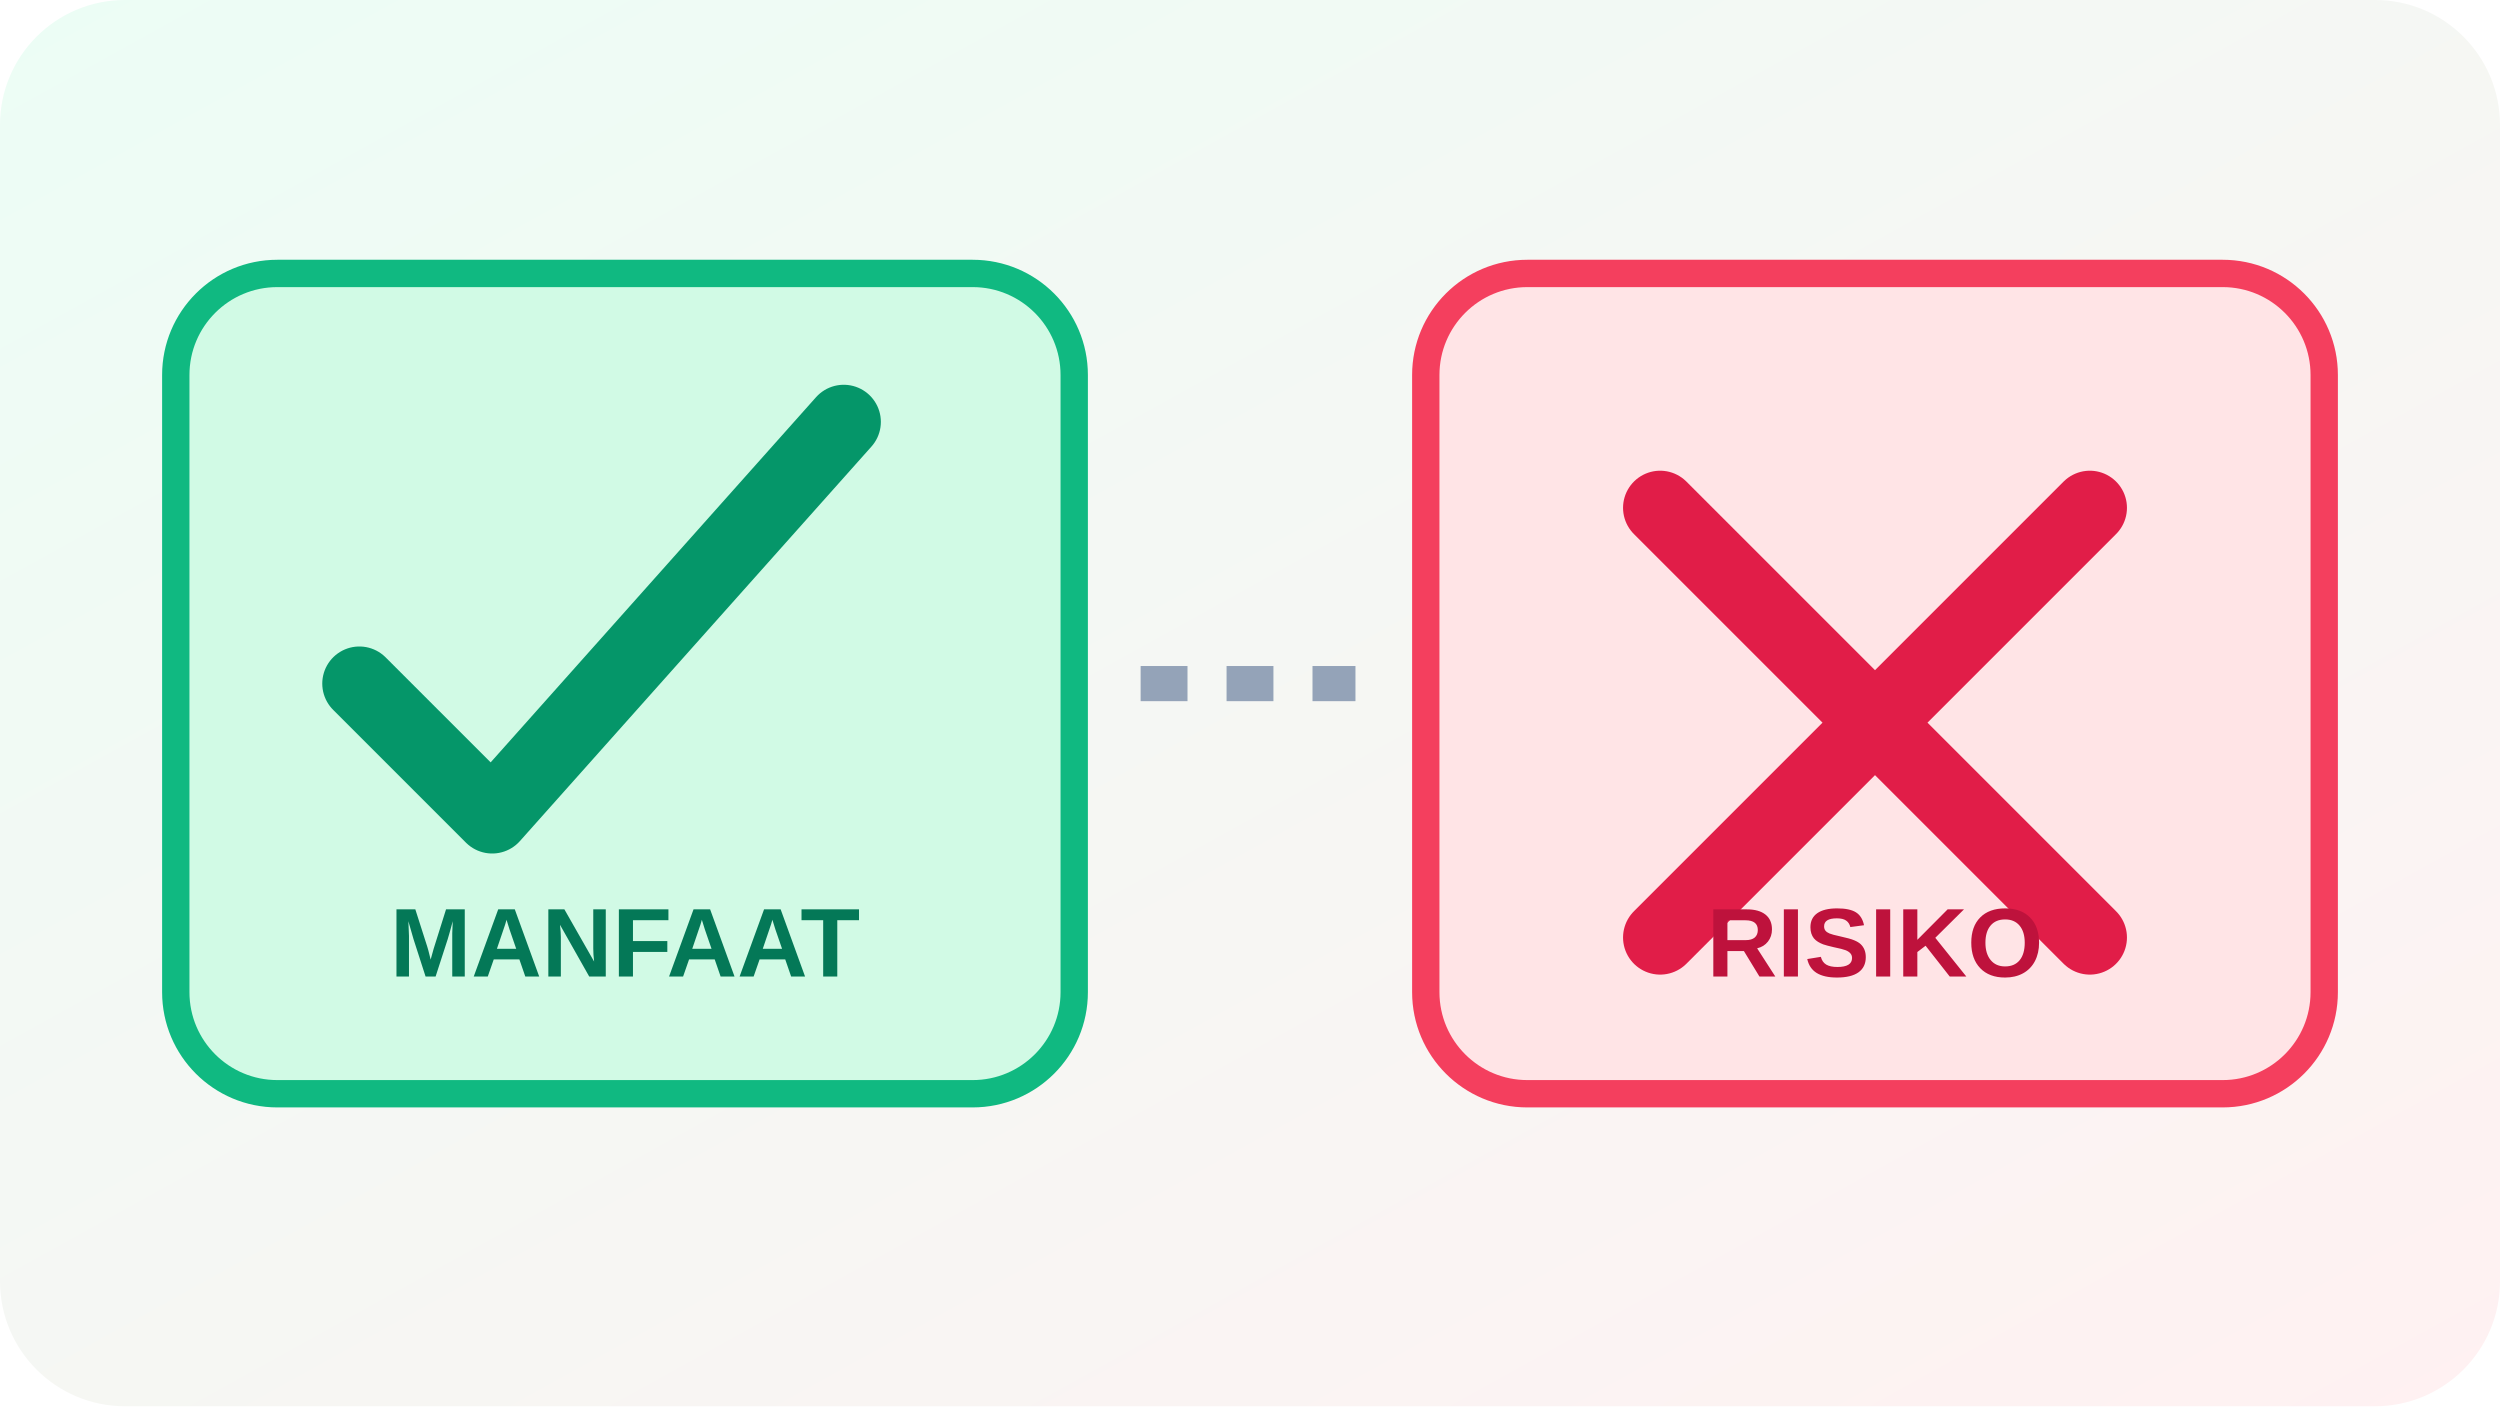
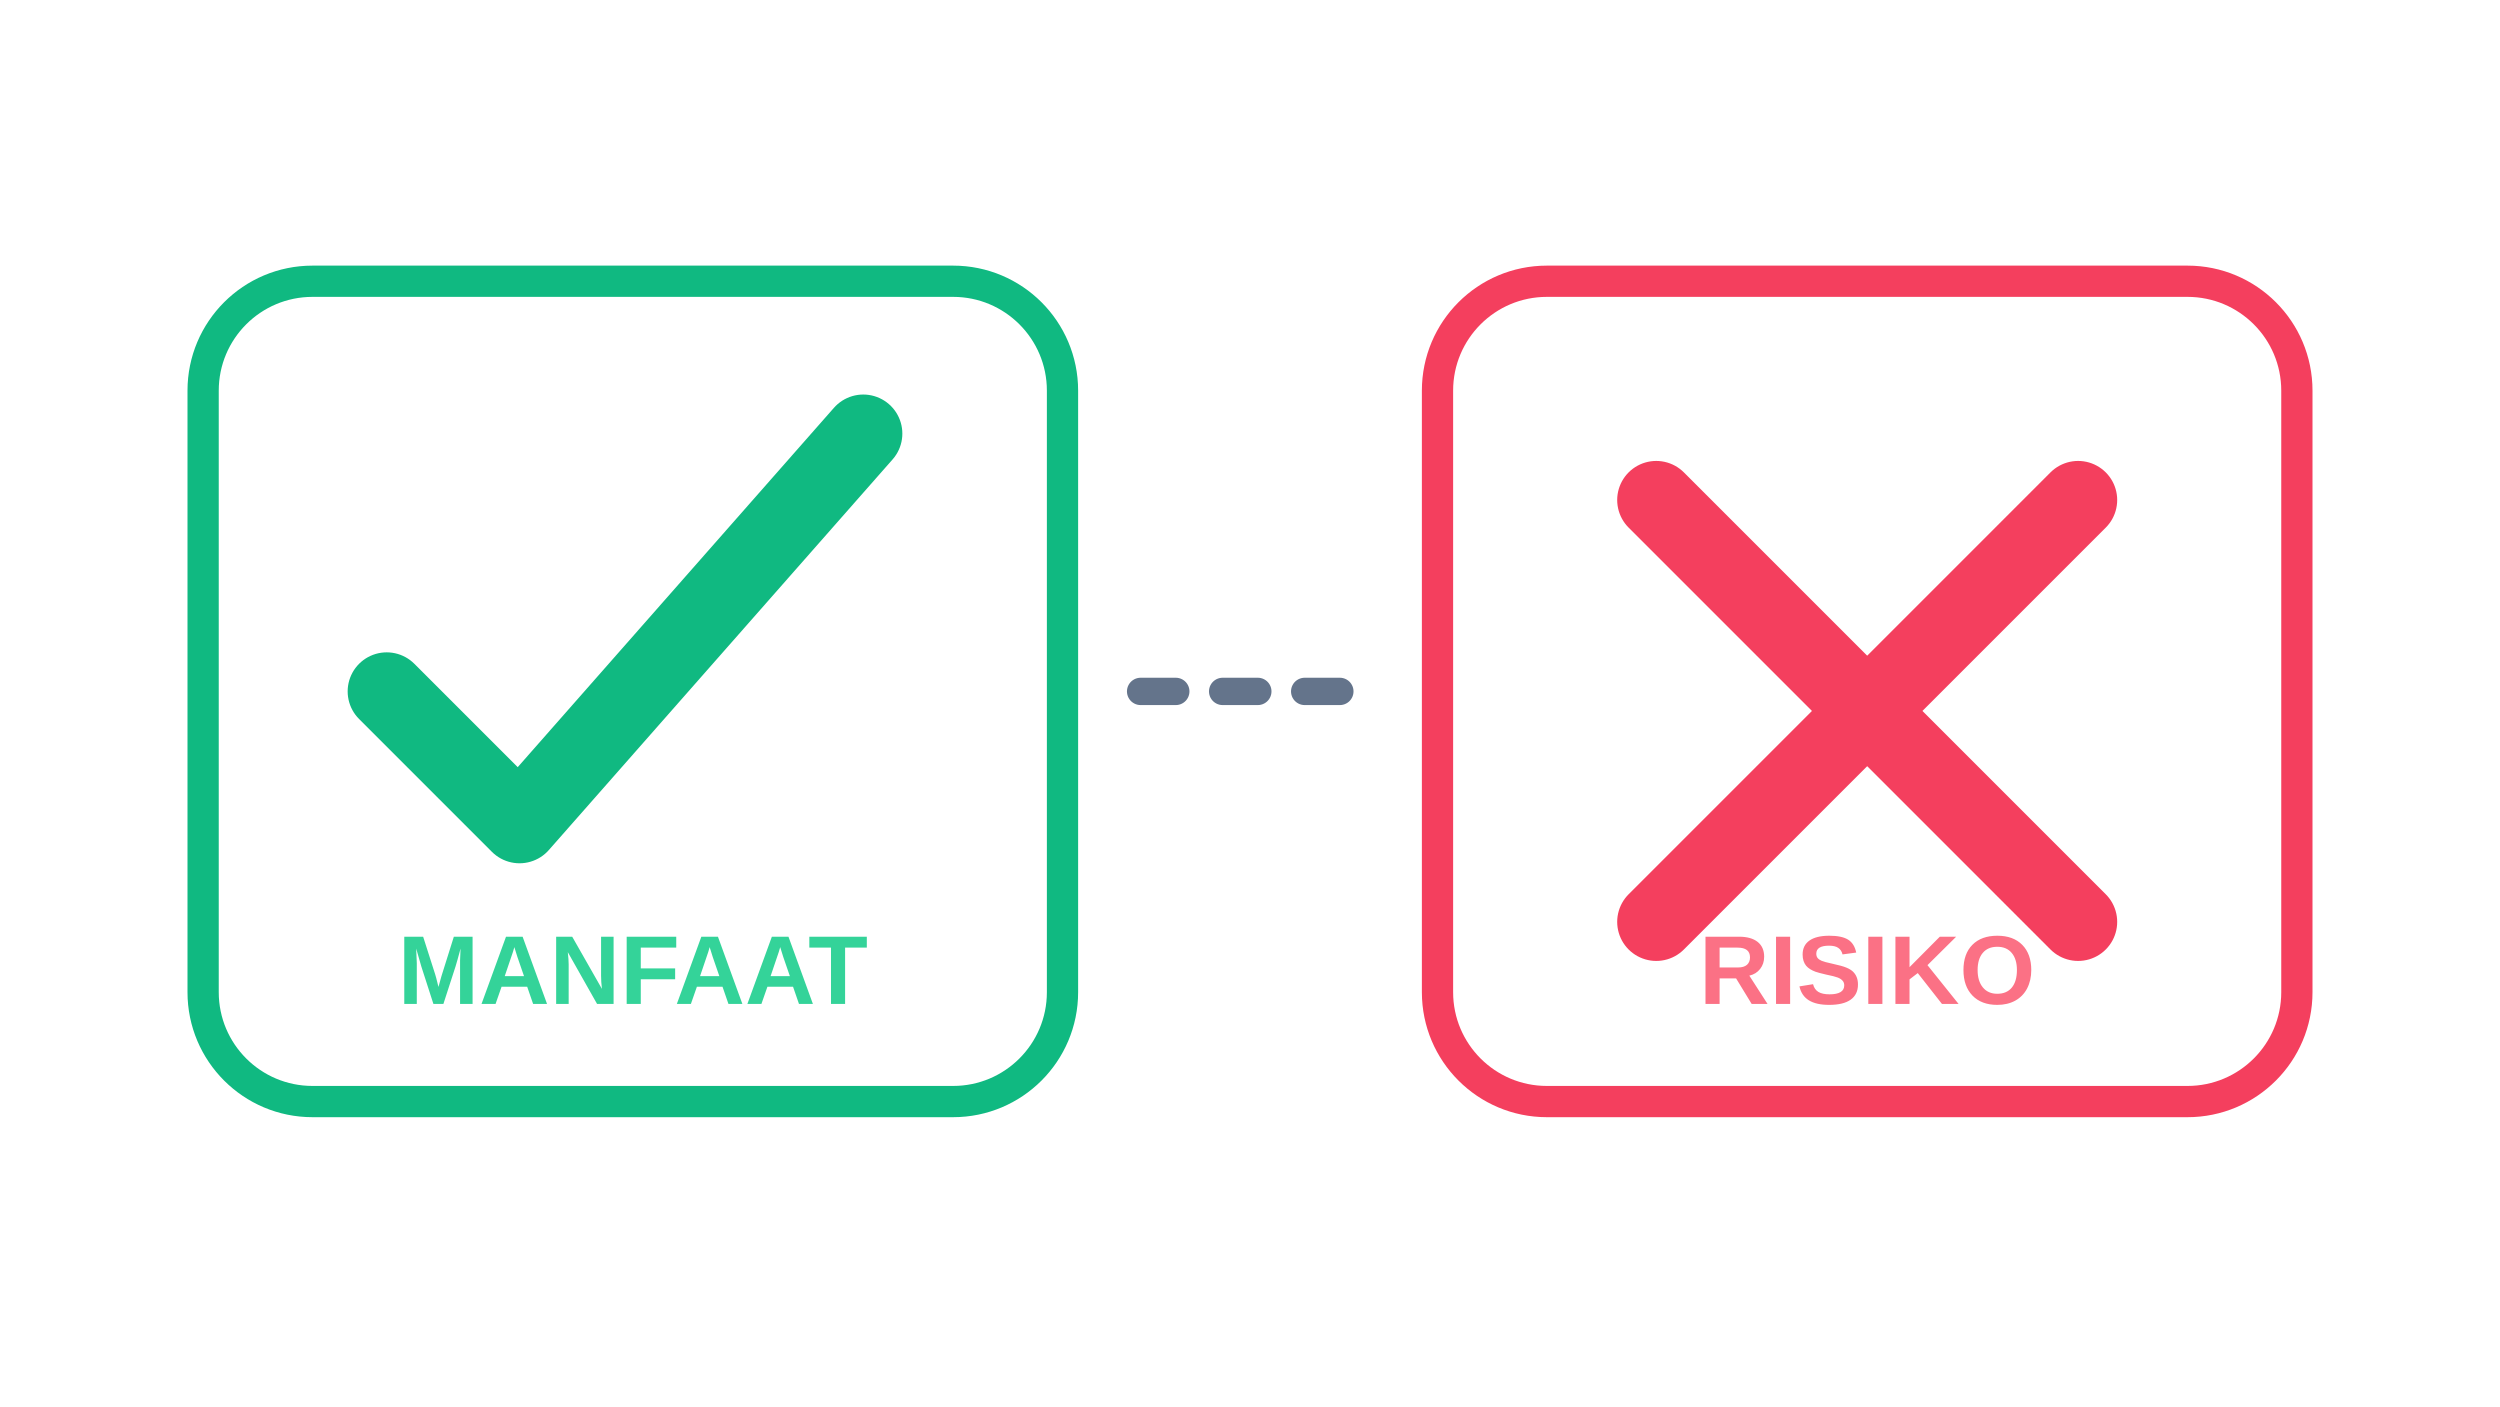
- <svg xmlns="http://www.w3.org/2000/svg" viewBox="0 0 640 360">
-   <defs>
-     <linearGradient id="bg" x1="0" y1="0" x2="1" y2="1">
-       <stop stop-color="#ecfdf5" />
-       <stop offset="1" stop-color="#fff1f2" />
-     </linearGradient>
-   </defs>
-   <rect width="640" height="360" rx="32" fill="url(#bg)" />
-   <rect x="45" y="70" width="230" height="210" rx="26" fill="#d1fae5" stroke="#10b981" stroke-width="7" />
-   <path d="m92 175 34 34 90-101" fill="none" stroke="#059669" stroke-width="19" stroke-linecap="round" stroke-linejoin="round" />
-   <text x="160" y="250" font-family="Arial,sans-serif" font-size="25" text-anchor="middle" font-weight="800" fill="#047857">MANFAAT</text>
-   <rect x="365" y="70" width="230" height="210" rx="26" fill="#ffe4e6" stroke="#f43f5e" stroke-width="7" />
-   <path d="m425 130 110 110m0-110-110 110" fill="none" stroke="#e11d48" stroke-width="19" stroke-linecap="round" />
-   <text x="480" y="250" font-family="Arial,sans-serif" font-size="25" text-anchor="middle" font-weight="800" fill="#be123c">RISIKO</text>
-   <path d="M292 175h55" stroke="#94a3b8" stroke-width="9" stroke-dasharray="12 10" />
+ <svg xmlns="http://www.w3.org/2000/svg" viewBox="0 0 640 360" fill="none">
+   <rect x="52" y="72" width="220" height="210" rx="28" stroke="#10b981" stroke-width="8" />
+   <path d="m99 177 34 34 88-100" stroke="#10b981" stroke-width="20" stroke-linecap="round" stroke-linejoin="round" />
+   <rect x="368" y="72" width="220" height="210" rx="28" stroke="#f43f5e" stroke-width="8" />
+   <path d="m424 128 108 108m0-108L424 236" stroke="#f43f5e" stroke-width="20" stroke-linecap="round" />
+   <path d="M292 177h56" stroke="#64748b" stroke-width="7" stroke-linecap="round" stroke-dasharray="9 12" />
+   <g font-family="Arial,sans-serif" text-anchor="middle" font-size="25" font-weight="800">
+     <text x="162" y="257" fill="#34d399">MANFAAT</text>
+     <text x="478" y="257" fill="#fb7185">RISIKO</text>
+   </g>
</svg>
